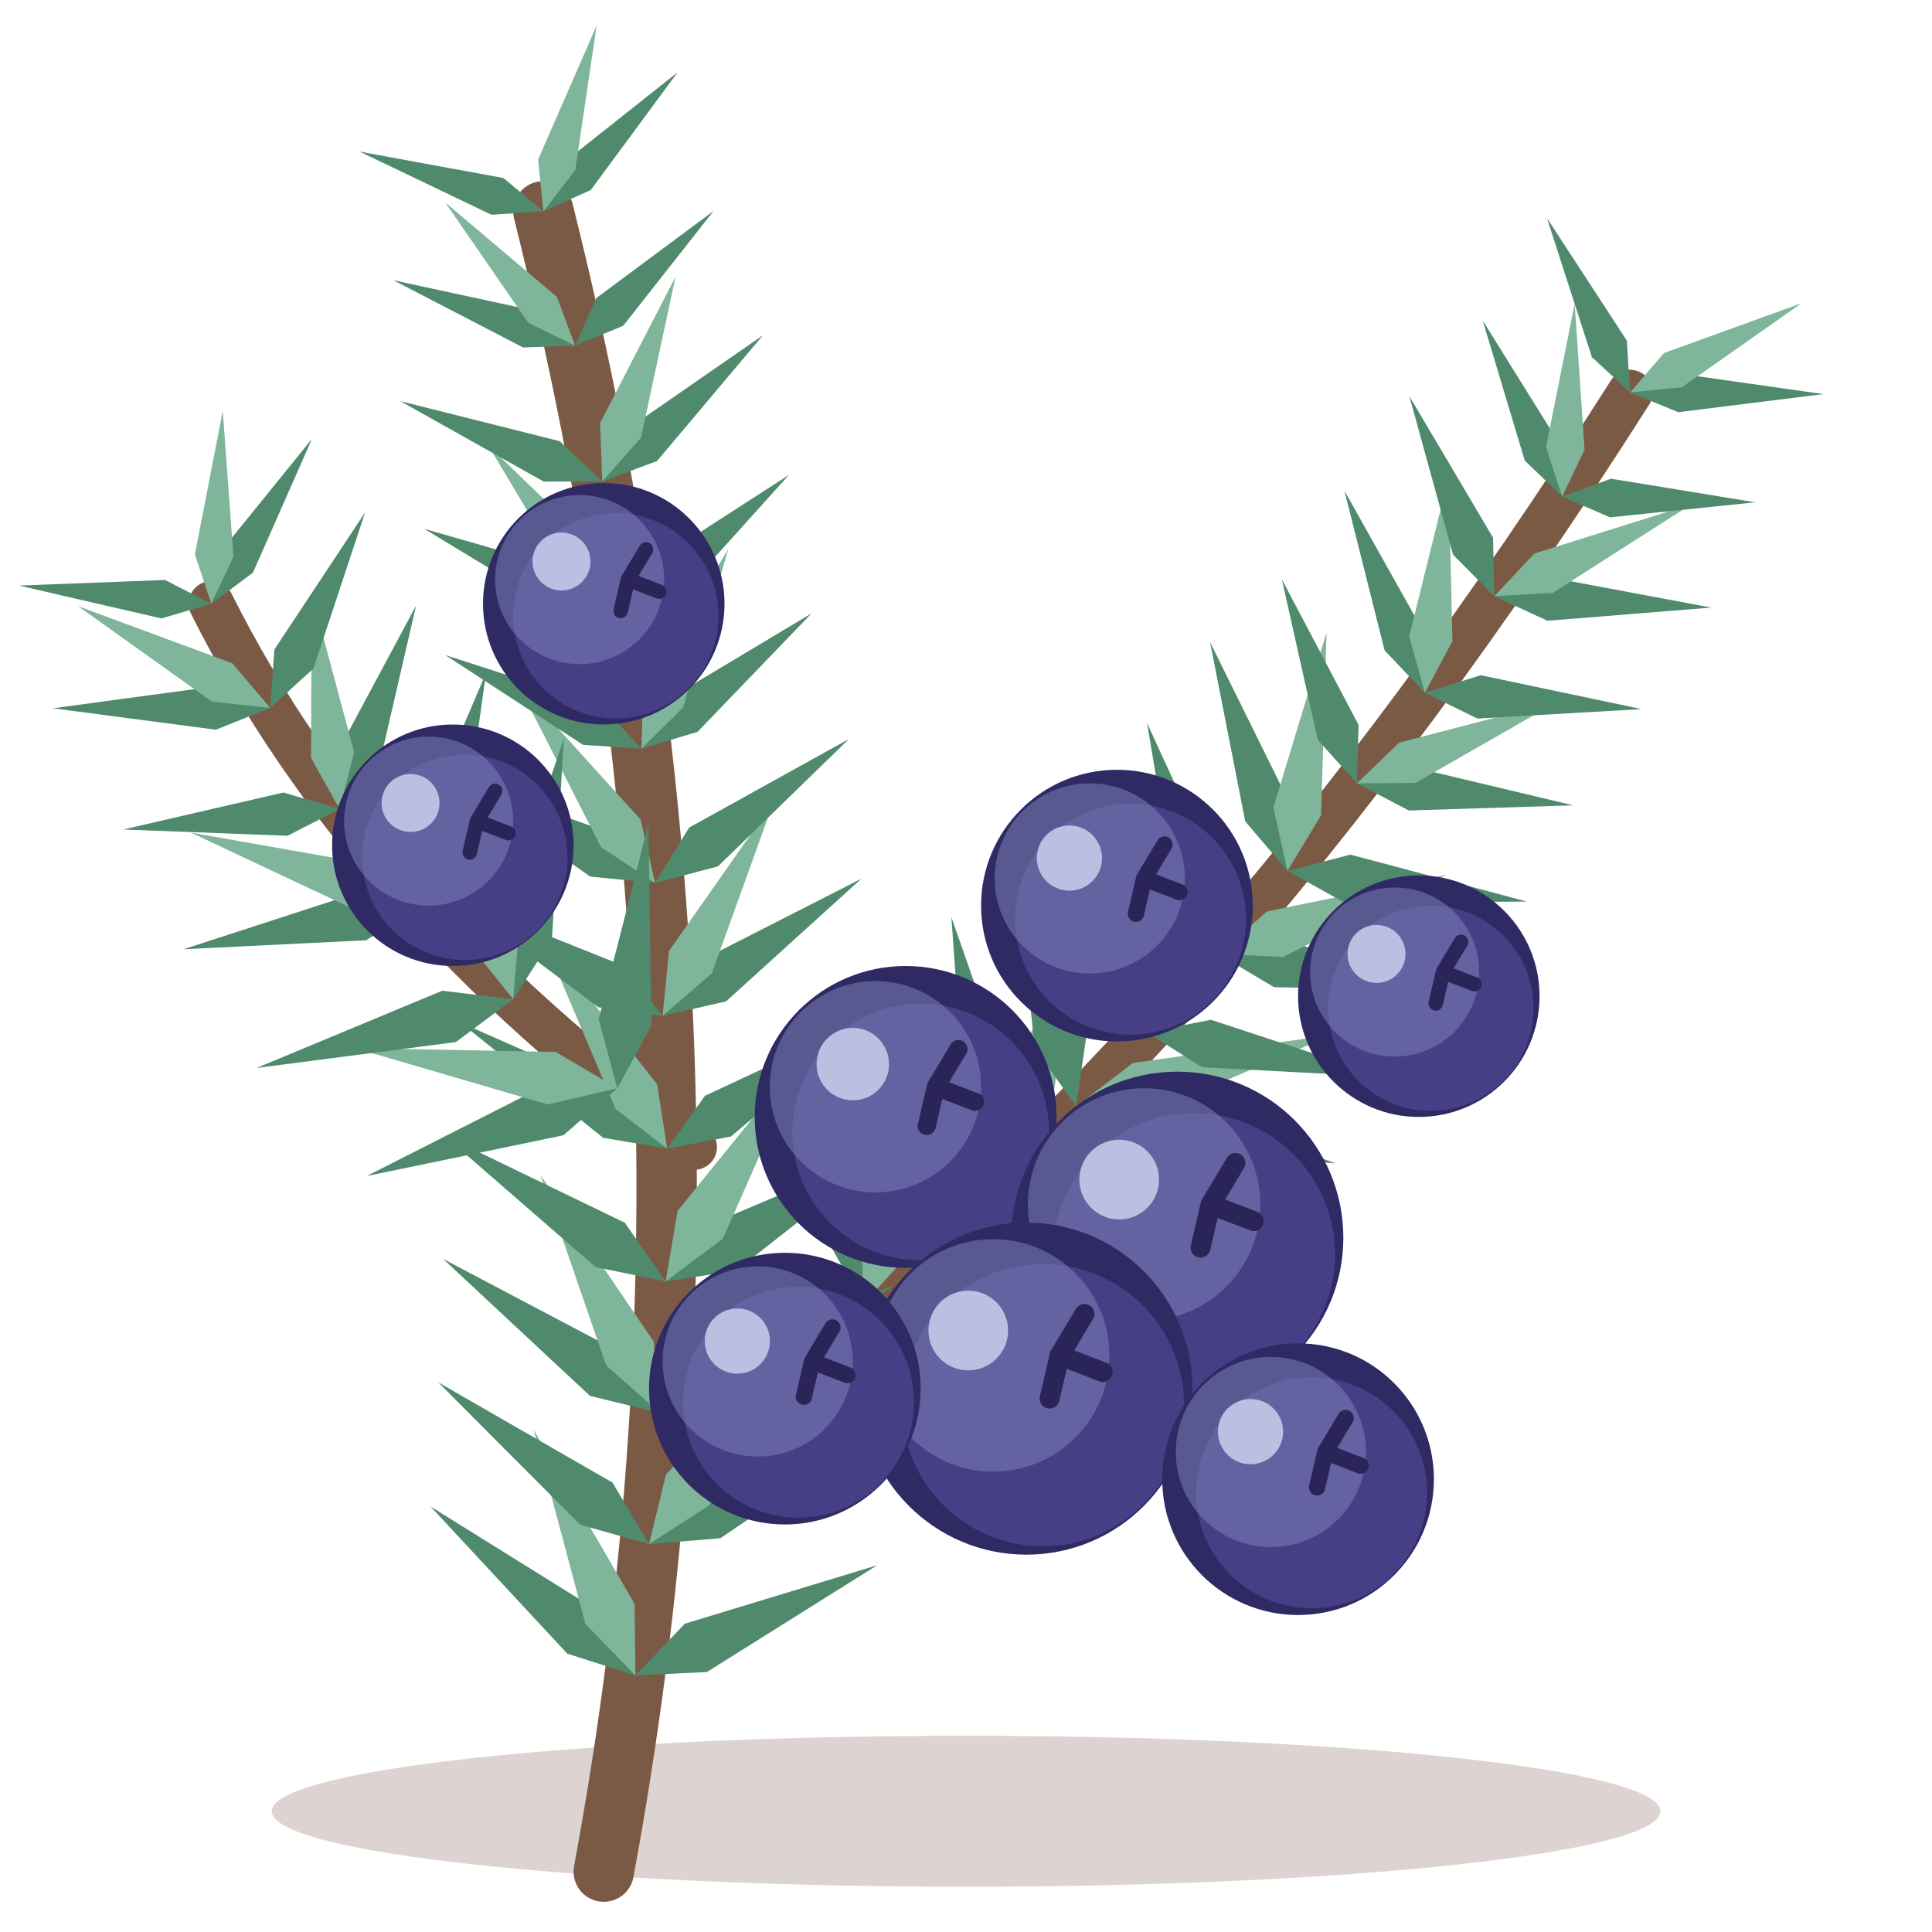
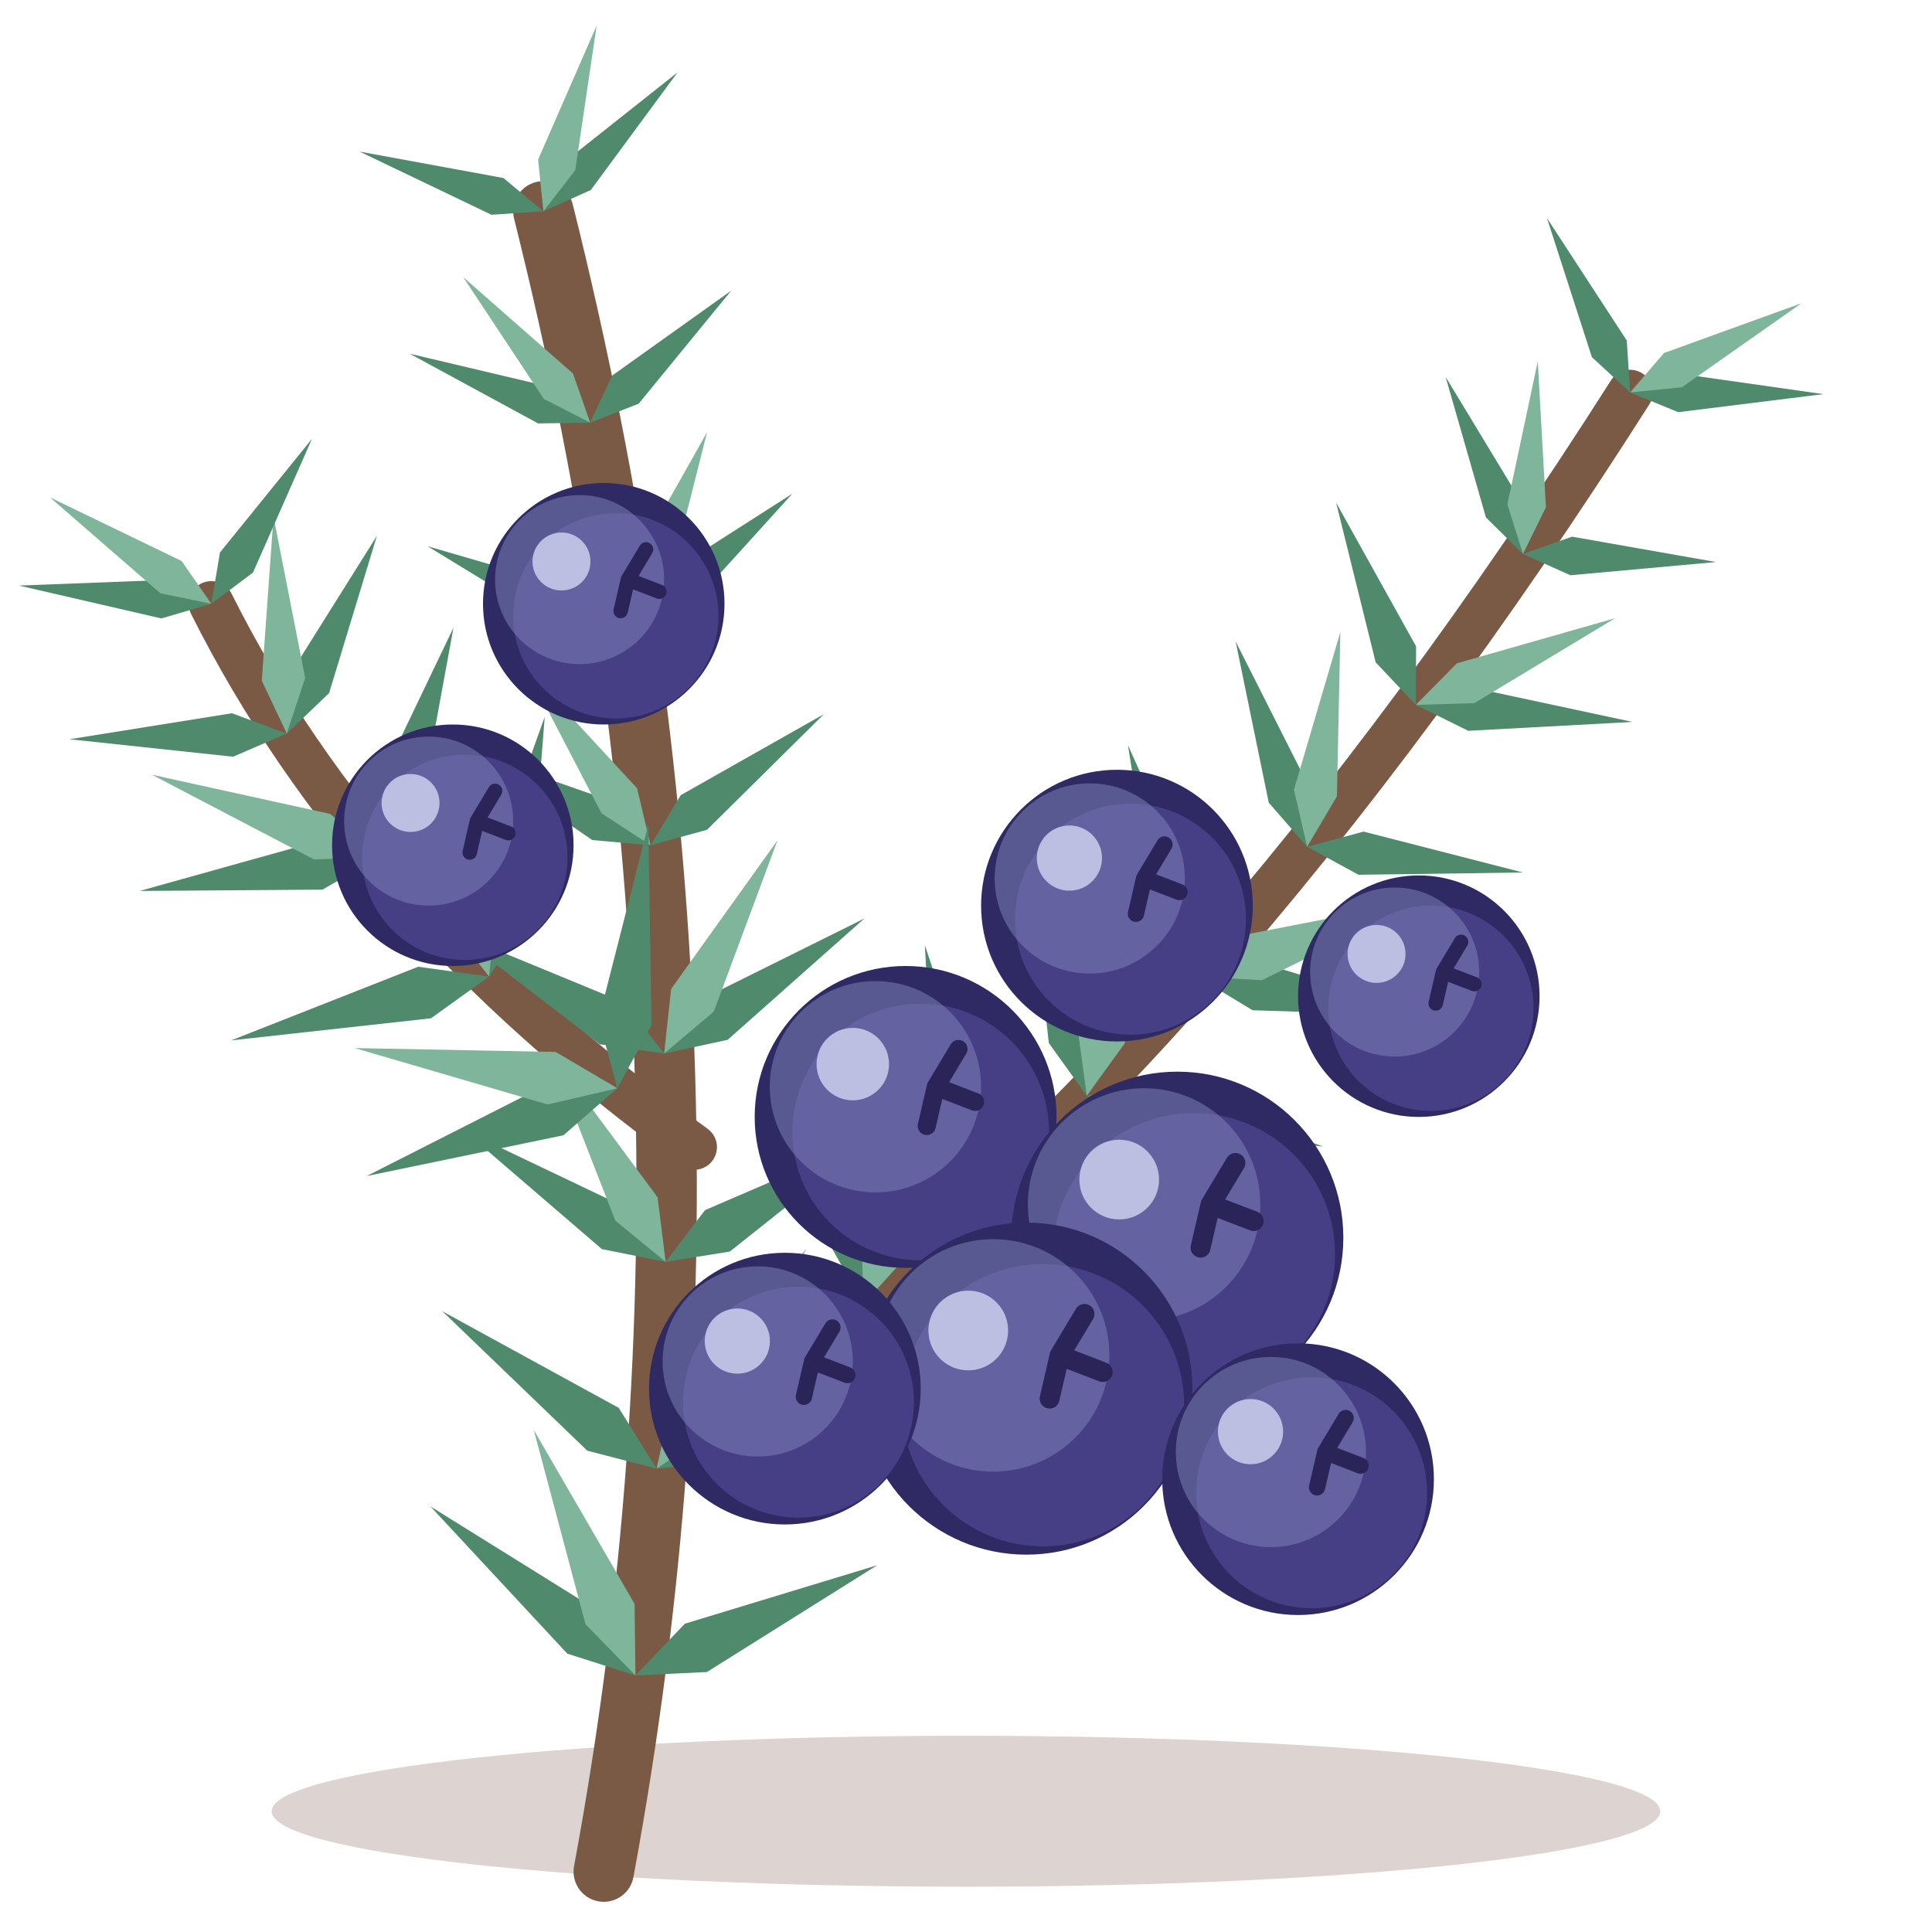
<svg xmlns="http://www.w3.org/2000/svg" viewBox="0 0 128 128">
  <defs>
    <g id="n">
      <path d="M0 0L-1.6 -4L0 -16L1.6 -4Z" fill="#4f8a6c" />
    </g>
    <g id="nn">
      <path d="M0 0L-1.6 -4L0 -16L1.6 -4Z" fill="#7fb59a" />
    </g>
    <g id="b">
      <circle r="10" fill="#2f2a63" />
      <circle cx="1" cy="1" r="8.5" fill="#463f86" />
      <circle cx="-2" cy="-2" r="7" fill="#7b7fb8" opacity=".55" />
      <circle cx="-3.5" cy="-3.5" r="2.4" fill="#c5c9e8" opacity=".9" />
      <path d="M2 -2l1.5 -2.5M2 -2l2.6 1M2 -2l-.6 2.6" stroke="#2a2458" stroke-width="1.2" stroke-linecap="round" />
    </g>
  </defs>
  <ellipse cx="64" cy="120" rx="46" ry="5" fill="#8d6e63" opacity=".3" />
  <path d="M40 124Q50 70 36 14" stroke="#7b5a45" stroke-width="4" fill="none" stroke-linecap="round" />
  <path d="M50 92Q80 70 108 26" stroke="#7b5a45" stroke-width="3" fill="none" stroke-linecap="round" />
  <path d="M46 76Q24 60 14 40" stroke="#7b5a45" stroke-width="3" fill="none" stroke-linecap="round" />
  <use href="#n" transform="translate(42.1 111) rotate(-50.5) scale(1.1)" />
  <use href="#n" transform="translate(42.1 111) rotate(65.5) scale(1.1)" />
  <use href="#nn" transform="translate(42.1 111) rotate(-22.5) scale(1.1)" />
-   <use href="#n" transform="translate(43 102.3) rotate(-52.5) scale(1.1)" />
-   <use href="#n" transform="translate(43 102.3) rotate(63.5) scale(1.1)" />
-   <use href="#nn" transform="translate(43 102.3) rotate(35.5) scale(1.1)" />
-   <use href="#n" transform="translate(43.7 93.6) rotate(-54.6) scale(1.1)" />
-   <use href="#n" transform="translate(43.7 93.6) rotate(61.4) scale(1.1)" />
-   <use href="#nn" transform="translate(43.7 93.6) rotate(-26.6) scale(1.1)" />
-   <use href="#n" transform="translate(44.1 84.9) rotate(-56.6) scale(1.1)" />
-   <use href="#n" transform="translate(44.1 84.9) rotate(59.4) scale(1.1)" />
-   <use href="#nn" transform="translate(44.1 84.9) rotate(31.4) scale(1.1)" />
-   <use href="#n" transform="translate(44.2 76.1) rotate(-58.6) scale(1)" />
-   <use href="#n" transform="translate(44.2 76.1) rotate(57.4) scale(1)" />
-   <use href="#nn" transform="translate(44.2 76.1) rotate(-30.6) scale(1)" />
-   <use href="#n" transform="translate(43.9 67.3) rotate(-60.6) scale(1)" />
-   <use href="#n" transform="translate(43.9 67.3) rotate(55.4) scale(1)" />
-   <use href="#nn" transform="translate(43.9 67.3) rotate(27.4) scale(1)" />
-   <use href="#n" transform="translate(43.4 58.5) rotate(-62.6) scale(1)" />
-   <use href="#n" transform="translate(43.4 58.5) rotate(53.4) scale(1)" />
-   <use href="#nn" transform="translate(43.4 58.5) rotate(-34.6) scale(1)" />
-   <use href="#n" transform="translate(42.5 49.6) rotate(-64.5) scale(0.9)" />
-   <use href="#n" transform="translate(42.5 49.6) rotate(51.5) scale(0.9)" />
-   <use href="#nn" transform="translate(42.5 49.6) rotate(23.5) scale(0.9)" />
-   <use href="#n" transform="translate(41.3 40.8) rotate(-66.4) scale(0.9)" />
-   <use href="#n" transform="translate(41.3 40.8) rotate(49.6) scale(0.9)" />
-   <use href="#nn" transform="translate(41.3 40.8) rotate(-38.4) scale(0.9)" />
-   <use href="#n" transform="translate(39.9 31.9) rotate(-68.3) scale(0.9)" />
-   <use href="#n" transform="translate(39.9 31.9) rotate(47.7) scale(0.9)" />
-   <use href="#nn" transform="translate(39.9 31.9) rotate(19.7) scale(0.9)" />
-   <use href="#n" transform="translate(38.1 22.9) rotate(-70.2) scale(0.8)" />
-   <use href="#n" transform="translate(38.1 22.9) rotate(45.8) scale(0.8)" />
-   <use href="#nn" transform="translate(38.1 22.9) rotate(-42.2) scale(0.8)" />
+   <use href="#n" transform="translate(43.5 97.3) rotate(-53.7) scale(1.1)" />
+   <use href="#n" transform="translate(43.5 97.3) rotate(62.3) scale(1.1)" />
+   <use href="#nn" transform="translate(43.5 97.3) rotate(34.3) scale(1.1)" />
+   <use href="#n" transform="translate(44.1 83.6) rotate(-56.9) scale(1)" />
+   <use href="#n" transform="translate(44.1 83.6) rotate(59.1) scale(1)" />
+   <use href="#nn" transform="translate(44.1 83.6) rotate(-28.9) scale(1)" />
+   <use href="#n" transform="translate(44 69.8) rotate(-60)" />
+   <use href="#n" transform="translate(44 69.8) rotate(56)" />
+   <use href="#nn" transform="translate(44 69.8) rotate(28)" />
+   <use href="#n" transform="translate(43.1 56) rotate(-63.1) scale(0.9)" />
+   <use href="#n" transform="translate(43.1 56) rotate(52.9) scale(0.9)" />
+   <use href="#nn" transform="translate(43.1 56) rotate(-35.1) scale(0.9)" />
+   <use href="#n" transform="translate(41.5 42) rotate(-66.2) scale(0.9)" />
+   <use href="#n" transform="translate(41.5 42) rotate(49.8) scale(0.9)" />
+   <use href="#nn" transform="translate(41.5 42) rotate(21.8) scale(0.9)" />
+   <use href="#n" transform="translate(39.1 28) rotate(-69.1) scale(0.8)" />
+   <use href="#n" transform="translate(39.1 28) rotate(46.9) scale(0.8)" />
+   <use href="#nn" transform="translate(39.1 28) rotate(-41.1) scale(0.8)" />
  <use href="#n" transform="translate(36 14) rotate(-72) scale(0.8)" />
  <use href="#n" transform="translate(36 14) rotate(44) scale(0.8)" />
  <use href="#nn" transform="translate(36 14) rotate(16) scale(0.8)" />
  <use href="#n" transform="translate(57.2 86.4) rotate(-7.6) scale(1.1)" />
  <use href="#n" transform="translate(57.2 86.4) rotate(108.4) scale(1.1)" />
  <use href="#nn" transform="translate(57.2 86.4) rotate(20.4) scale(1.1)" />
-   <use href="#n" transform="translate(61.9 82.3) rotate(-9.7) scale(1.1)" />
-   <use href="#n" transform="translate(61.9 82.3) rotate(106.3) scale(1.1)" />
-   <use href="#nn" transform="translate(61.9 82.3) rotate(78.3) scale(1.1)" />
-   <use href="#n" transform="translate(66.6 78) rotate(-11.7) scale(1.1)" />
-   <use href="#n" transform="translate(66.6 78) rotate(104.3) scale(1.1)" />
-   <use href="#nn" transform="translate(66.6 78) rotate(16.3) scale(1.1)" />
-   <use href="#n" transform="translate(71.3 73.3) rotate(-13.6) scale(1.1)" />
-   <use href="#n" transform="translate(71.3 73.3) rotate(102.4) scale(1.1)" />
-   <use href="#nn" transform="translate(71.3 73.3) rotate(74.4) scale(1.1)" />
-   <use href="#n" transform="translate(76 68.4) rotate(-15.4) scale(1)" />
-   <use href="#n" transform="translate(76 68.4) rotate(100.6) scale(1)" />
-   <use href="#nn" transform="translate(76 68.4) rotate(12.6) scale(1)" />
-   <use href="#n" transform="translate(80.7 63.2) rotate(-17.1) scale(1)" />
-   <use href="#n" transform="translate(80.7 63.2) rotate(98.9) scale(1)" />
-   <use href="#nn" transform="translate(80.7 63.2) rotate(70.9) scale(1)" />
-   <use href="#n" transform="translate(85.3 57.7) rotate(-18.7) scale(1)" />
-   <use href="#n" transform="translate(85.3 57.7) rotate(97.3) scale(1)" />
-   <use href="#nn" transform="translate(85.3 57.7) rotate(9.3) scale(1)" />
-   <use href="#n" transform="translate(89.9 51.9) rotate(-20.2) scale(0.9)" />
-   <use href="#n" transform="translate(89.9 51.9) rotate(95.8) scale(0.9)" />
-   <use href="#nn" transform="translate(89.9 51.9) rotate(67.8) scale(0.9)" />
-   <use href="#n" transform="translate(94.4 45.9) rotate(-21.7) scale(0.9)" />
-   <use href="#n" transform="translate(94.4 45.9) rotate(94.3) scale(0.9)" />
-   <use href="#nn" transform="translate(94.4 45.9) rotate(6.3) scale(0.9)" />
-   <use href="#n" transform="translate(99 39.5) rotate(-23) scale(0.9)" />
-   <use href="#n" transform="translate(99 39.5) rotate(93) scale(0.9)" />
-   <use href="#nn" transform="translate(99 39.5) rotate(65) scale(0.9)" />
-   <use href="#n" transform="translate(103.5 32.9) rotate(-24.3) scale(0.8)" />
-   <use href="#n" transform="translate(103.5 32.9) rotate(91.7) scale(0.8)" />
-   <use href="#nn" transform="translate(103.5 32.9) rotate(3.7) scale(0.8)" />
+   <use href="#n" transform="translate(64.6 79.9) rotate(-10.9) scale(1.1)" />
+   <use href="#n" transform="translate(64.6 79.9) rotate(105.1) scale(1.1)" />
+   <use href="#nn" transform="translate(64.6 79.9) rotate(77.1) scale(1.1)" />
+   <use href="#n" transform="translate(72 72.6) rotate(-13.9) scale(1)" />
+   <use href="#n" transform="translate(72 72.6) rotate(102.1) scale(1)" />
+   <use href="#nn" transform="translate(72 72.6) rotate(14.1) scale(1)" />
+   <use href="#n" transform="translate(79.3 64.7) rotate(-16.6)" />
+   <use href="#n" transform="translate(79.3 64.7) rotate(99.4)" />
+   <use href="#nn" transform="translate(79.3 64.7) rotate(71.4)" />
+   <use href="#n" transform="translate(86.6 56.1) rotate(-19.2) scale(0.9)" />
+   <use href="#n" transform="translate(86.6 56.1) rotate(96.8) scale(0.9)" />
+   <use href="#nn" transform="translate(86.6 56.1) rotate(8.8) scale(0.9)" />
+   <use href="#n" transform="translate(93.8 46.7) rotate(-21.5) scale(0.9)" />
+   <use href="#n" transform="translate(93.8 46.7) rotate(94.5) scale(0.9)" />
+   <use href="#nn" transform="translate(93.8 46.7) rotate(66.5) scale(0.9)" />
+   <use href="#n" transform="translate(100.9 36.7) rotate(-23.6) scale(0.8)" />
+   <use href="#n" transform="translate(100.9 36.7) rotate(92.4) scale(0.8)" />
+   <use href="#nn" transform="translate(100.9 36.7) rotate(4.4) scale(0.8)" />
  <use href="#n" transform="translate(108 26) rotate(-25.5) scale(0.8)" />
  <use href="#n" transform="translate(108 26) rotate(90.5) scale(0.8)" />
  <use href="#nn" transform="translate(108 26) rotate(62.5) scale(0.8)" />
  <use href="#n" transform="translate(40.9 72.1) rotate(-109.3) scale(1.1)" />
  <use href="#n" transform="translate(40.9 72.1) rotate(6.7) scale(1.1)" />
  <use href="#nn" transform="translate(40.9 72.1) rotate(-81.3) scale(1.1)" />
-   <use href="#n" transform="translate(34 66.2) rotate(-105) scale(1.1)" />
-   <use href="#n" transform="translate(34 66.2) rotate(11) scale(1.1)" />
-   <use href="#nn" transform="translate(34 66.2) rotate(-17) scale(1.1)" />
-   <use href="#n" transform="translate(27.9 60) rotate(-100.4) scale(1)" />
-   <use href="#n" transform="translate(27.9 60) rotate(15.6) scale(1)" />
-   <use href="#nn" transform="translate(27.9 60) rotate(-72.4) scale(1)" />
-   <use href="#n" transform="translate(22.5 53.6) rotate(-95.4) scale(0.9)" />
-   <use href="#n" transform="translate(22.5 53.6) rotate(20.6) scale(0.9)" />
-   <use href="#nn" transform="translate(22.5 53.6) rotate(-7.4) scale(0.9)" />
-   <use href="#n" transform="translate(17.9 46.9) rotate(-90.1) scale(0.9)" />
-   <use href="#n" transform="translate(17.9 46.9) rotate(25.9) scale(0.9)" />
-   <use href="#nn" transform="translate(17.9 46.9) rotate(-62.1) scale(0.9)" />
+   <use href="#n" transform="translate(32.4 64.7) rotate(-103.9) scale(1.1)" />
+   <use href="#n" transform="translate(32.4 64.7) rotate(12.1) scale(1.1)" />
+   <use href="#nn" transform="translate(32.4 64.7) rotate(-15.9) scale(1.1)" />
+   <use href="#n" transform="translate(25.1 56.8) rotate(-98) scale(1)" />
+   <use href="#n" transform="translate(25.1 56.8) rotate(18) scale(1)" />
+   <use href="#nn" transform="translate(25.1 56.8) rotate(-70) scale(1)" />
+   <use href="#n" transform="translate(19 48.6) rotate(-91.5) scale(0.9)" />
+   <use href="#n" transform="translate(19 48.6) rotate(24.5) scale(0.9)" />
+   <use href="#nn" transform="translate(19 48.6) rotate(-3.5) scale(0.9)" />
  <use href="#n" transform="translate(14 40) rotate(-84.6) scale(0.8)" />
  <use href="#n" transform="translate(14 40) rotate(31.4) scale(0.8)" />
-   <use href="#nn" transform="translate(14 40) rotate(3.4) scale(0.8)" />
+   <use href="#nn" transform="translate(14 40) rotate(-56.6) scale(0.8)" />
  <use href="#b" transform="translate(60 74)" />
  <use href="#b" transform="translate(78 82) scale(1.1)" />
  <use href="#b" transform="translate(68 92) scale(1.1)" />
  <use href="#b" transform="translate(86 98) scale(0.9)" />
  <use href="#b" transform="translate(52 92) scale(0.9)" />
  <use href="#b" transform="translate(74 60) scale(0.9)" />
  <use href="#b" transform="translate(94 66) scale(0.8)" />
  <use href="#b" transform="translate(30 56) scale(0.8)" />
  <use href="#b" transform="translate(40 40) scale(0.8)" />
</svg>
